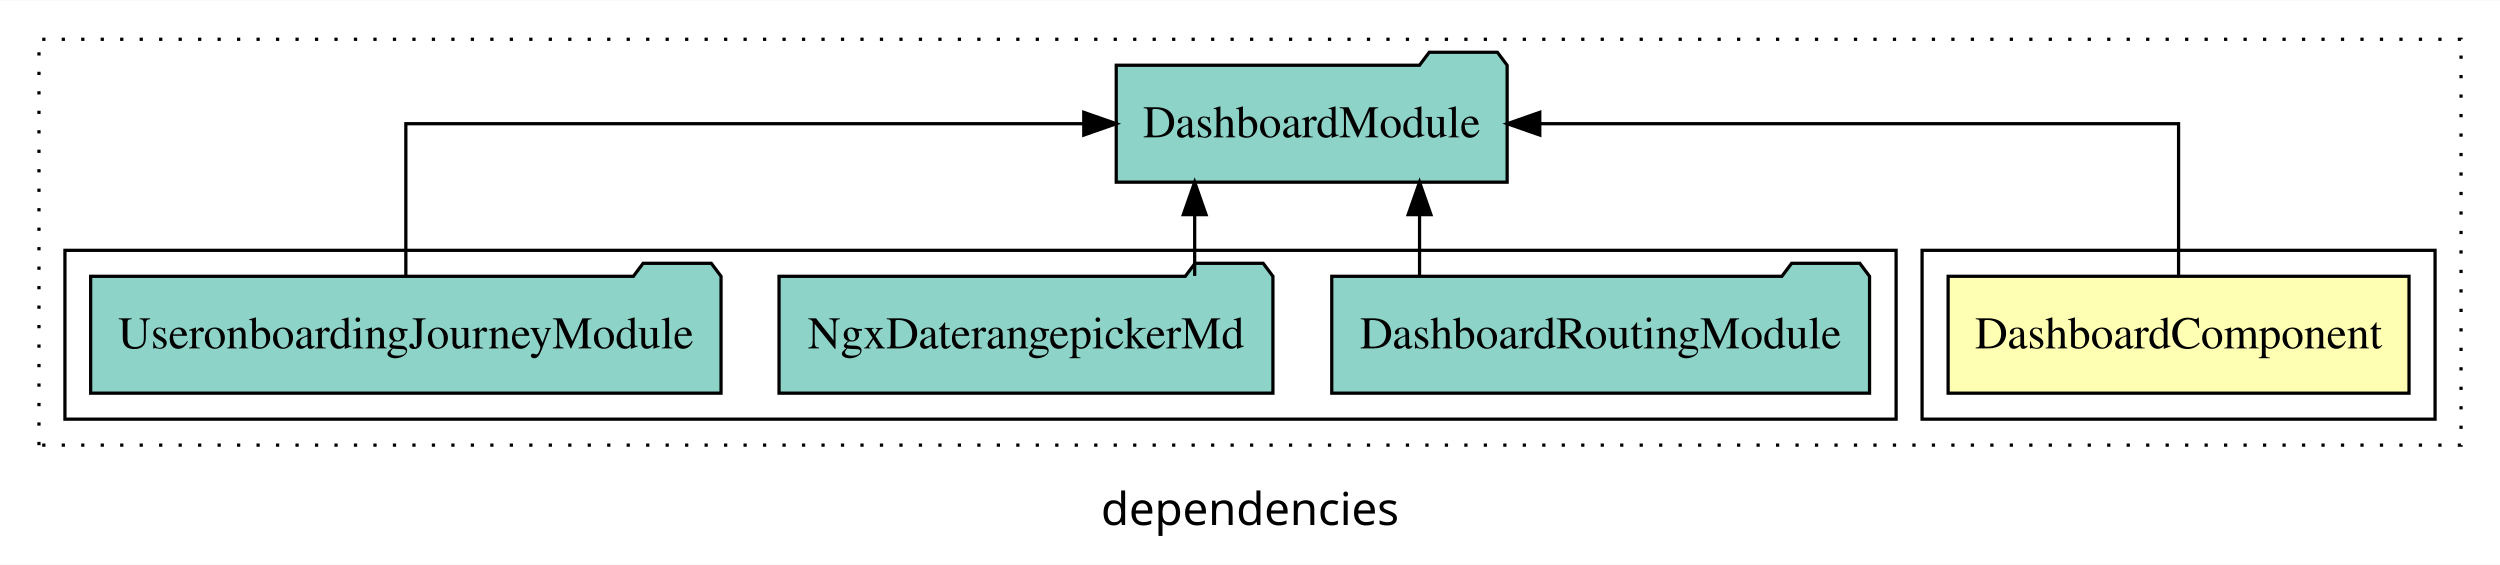
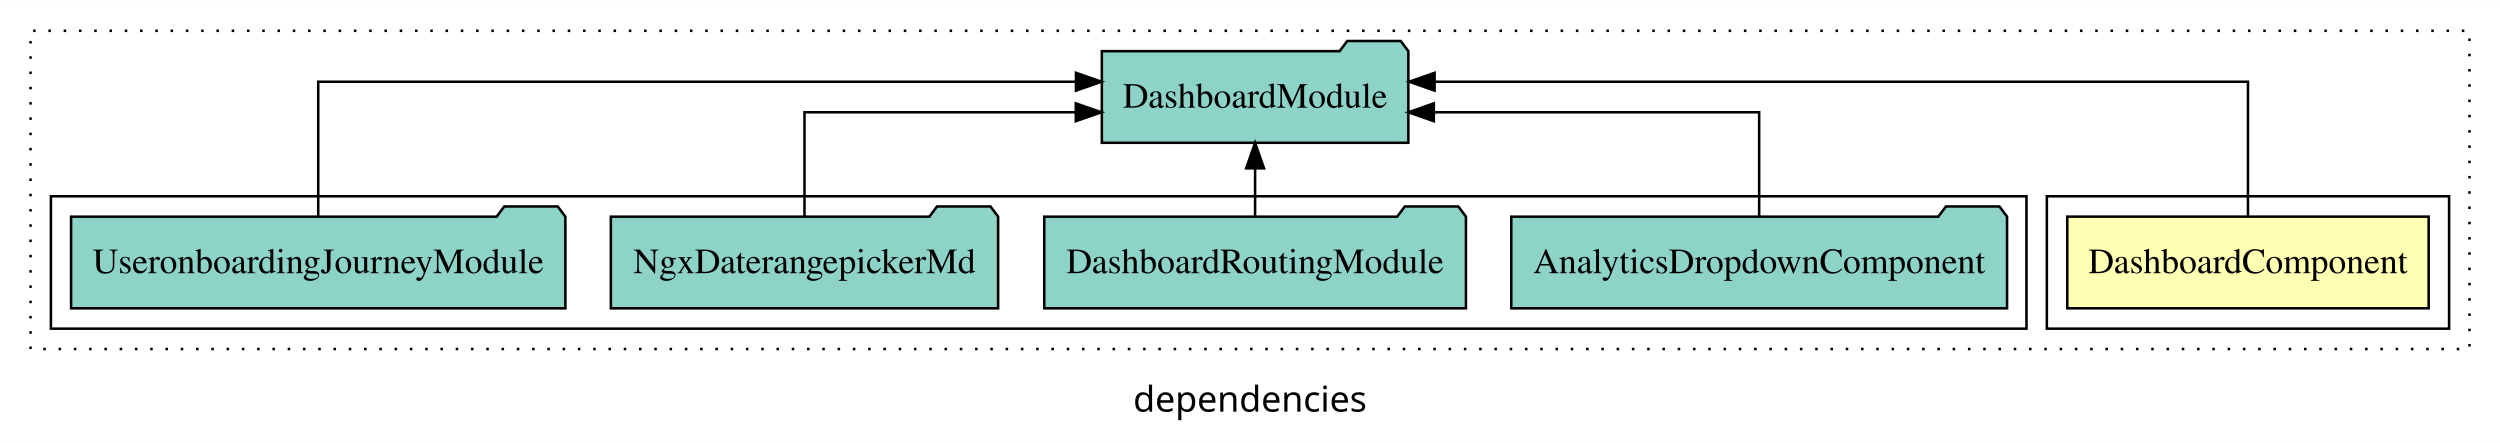
- <svg xmlns="http://www.w3.org/2000/svg" width="770pt" height="174pt" viewBox="0.00 0.00 770.00 173.80">
+ <svg xmlns="http://www.w3.org/2000/svg" width="982pt" height="174pt" viewBox="0.00 0.00 982.00 173.80">
  <g id="graph0" class="graph" transform="scale(1 1) rotate(0) translate(4 169.8)">
-     <polygon fill="white" stroke="transparent" points="-4,4 -4,-169.8 766,-169.8 766,4 -4,4" />
-     <text text-anchor="middle" x="381" y="-8.2" font-family="sans-serif" font-size="14.00">dependencies</text>
+     <polygon fill="white" stroke="transparent" points="-4,4 -4,-169.8 978,-169.8 978,4 -4,4" />
+     <text text-anchor="middle" x="487" y="-8.2" font-family="sans-serif" font-size="14.00">dependencies</text>
    <g id="clust1" class="cluster">
-       <polygon fill="none" stroke="black" stroke-dasharray="1,5" points="8,-32.8 8,-157.8 754,-157.8 754,-32.8 8,-32.8" />
+       <polygon fill="none" stroke="black" stroke-dasharray="1,5" points="8,-32.8 8,-157.8 966,-157.8 966,-32.8 8,-32.8" />
    </g>
    <g id="clust2" class="cluster">
-       <polygon fill="none" stroke="black" points="588,-40.8 588,-92.8 746,-92.8 746,-40.8 588,-40.8" />
+       <polygon fill="none" stroke="black" points="800,-40.8 800,-92.8 958,-92.8 958,-40.8 800,-40.8" />
    </g>
    <g id="clust4" class="cluster">
-       <polygon fill="none" stroke="black" points="16,-40.8 16,-92.8 580,-92.8 580,-40.8 16,-40.8" />
+       <polygon fill="none" stroke="black" points="16,-40.8 16,-92.8 792,-92.8 792,-40.8 16,-40.8" />
    </g>
    <g id="node1" class="node">
-       <polygon fill="#ffffb3" stroke="black" points="737.98,-84.8 596.02,-84.8 596.02,-48.8 737.98,-48.8 737.98,-84.8" />
-       <text text-anchor="middle" x="667" y="-62.6" font-family="Times,serif" font-size="14.00">DashboardComponent</text>
+       <polygon fill="#ffffb3" stroke="black" points="949.98,-84.8 808.02,-84.8 808.02,-48.8 949.98,-48.8 949.98,-84.8" />
+       <text text-anchor="middle" x="879" y="-62.6" font-family="Times,serif" font-size="14.00">DashboardComponent</text>
    </g>
    <g id="node2" class="node">
-       <polygon fill="#8dd3c7" stroke="black" points="460.2,-149.8 457.2,-153.8 436.2,-153.8 433.2,-149.8 339.8,-149.8 339.8,-113.8 460.2,-113.8 460.2,-149.8" />
-       <text text-anchor="middle" x="400" y="-127.6" font-family="Times,serif" font-size="14.00">DashboardModule</text>
+       <polygon fill="#8dd3c7" stroke="black" points="549.2,-149.8 546.2,-153.8 525.2,-153.8 522.2,-149.8 428.8,-149.8 428.8,-113.8 549.2,-113.8 549.2,-149.8" />
+       <text text-anchor="middle" x="489" y="-127.6" font-family="Times,serif" font-size="14.00">DashboardModule</text>
    </g>
    <g id="edge1" class="edge">
-       <path fill="none" stroke="black" d="M667,-84.91C667,-104.14 667,-131.8 667,-131.8 667,-131.8 470.25,-131.8 470.25,-131.8" />
-       <polygon fill="black" stroke="black" points="470.25,-128.3 460.25,-131.8 470.25,-135.3 470.25,-128.3" />
+       <path fill="none" stroke="black" d="M879,-85.08C879,-106.12 879,-137.8 879,-137.8 879,-137.8 559.51,-137.8 559.51,-137.8" />
+       <polygon fill="black" stroke="black" points="559.51,-134.3 549.51,-137.8 559.51,-141.3 559.51,-134.3" />
    </g>
    <g id="node3" class="node">
+       <polygon fill="#8dd3c7" stroke="black" points="784.37,-84.8 781.37,-88.8 760.37,-88.8 757.37,-84.8 589.63,-84.8 589.63,-48.8 784.37,-48.8 784.37,-84.8" />
+       <text text-anchor="middle" x="687" y="-62.6" font-family="Times,serif" font-size="14.00">AnalyticsDropdownComponent</text>
+     </g>
+     <g id="edge2" class="edge">
+       <path fill="none" stroke="black" d="M687,-84.82C687,-102.17 687,-125.8 687,-125.8 687,-125.8 559.21,-125.8 559.21,-125.8" />
+       <polygon fill="black" stroke="black" points="559.21,-122.3 549.21,-125.8 559.21,-129.3 559.21,-122.3" />
+     </g>
+     <g id="node4" class="node">
      <polygon fill="#8dd3c7" stroke="black" points="571.82,-84.8 568.82,-88.8 547.82,-88.8 544.82,-84.8 406.18,-84.8 406.18,-48.8 571.82,-48.8 571.82,-84.8" />
      <text text-anchor="middle" x="489" y="-62.6" font-family="Times,serif" font-size="14.00">DashboardRoutingModule</text>
    </g>
-     <g id="edge2" class="edge">
-       <path fill="none" stroke="black" d="M433.22,-84.91C433.22,-84.91 433.22,-103.79 433.22,-103.79" />
-       <polygon fill="black" stroke="black" points="429.72,-103.79 433.22,-113.79 436.72,-103.79 429.72,-103.79" />
+     <g id="edge3" class="edge">
+       <path fill="none" stroke="black" d="M489,-84.91C489,-84.91 489,-103.79 489,-103.79" />
+       <polygon fill="black" stroke="black" points="485.5,-103.79 489,-113.79 492.5,-103.79 485.5,-103.79" />
    </g>
-     <g id="node4" class="node">
+     <g id="node5" class="node">
      <polygon fill="#8dd3c7" stroke="black" points="388.06,-84.8 385.06,-88.8 364.06,-88.8 361.06,-84.8 235.94,-84.8 235.94,-48.8 388.06,-48.8 388.06,-84.8" />
      <text text-anchor="middle" x="312" y="-62.6" font-family="Times,serif" font-size="14.00">NgxDaterangepickerMd</text>
    </g>
-     <g id="edge3" class="edge">
-       <path fill="none" stroke="black" d="M363.96,-84.91C363.96,-84.91 363.96,-103.79 363.96,-103.79" />
-       <polygon fill="black" stroke="black" points="360.46,-103.79 363.96,-113.79 367.46,-103.79 360.46,-103.79" />
+     <g id="edge4" class="edge">
+       <path fill="none" stroke="black" d="M312,-84.82C312,-102.17 312,-125.8 312,-125.8 312,-125.8 418.58,-125.8 418.58,-125.8" />
+       <polygon fill="black" stroke="black" points="418.58,-129.3 428.58,-125.8 418.58,-122.3 418.58,-129.3" />
    </g>
-     <g id="node5" class="node">
+     <g id="node6" class="node">
      <polygon fill="#8dd3c7" stroke="black" points="218.08,-84.8 215.08,-88.8 194.08,-88.8 191.08,-84.8 23.92,-84.8 23.92,-48.8 218.08,-48.8 218.08,-84.8" />
      <text text-anchor="middle" x="121" y="-62.6" font-family="Times,serif" font-size="14.00">UseronboardingJourneyModule</text>
    </g>
-     <g id="edge4" class="edge">
-       <path fill="none" stroke="black" d="M121,-84.91C121,-104.14 121,-131.8 121,-131.8 121,-131.8 329.8,-131.8 329.8,-131.8" />
-       <polygon fill="black" stroke="black" points="329.8,-135.3 339.8,-131.8 329.8,-128.3 329.8,-135.3" />
+     <g id="edge5" class="edge">
+       <path fill="none" stroke="black" d="M121,-85.08C121,-106.12 121,-137.8 121,-137.8 121,-137.8 418.64,-137.8 418.64,-137.8" />
+       <polygon fill="black" stroke="black" points="418.64,-141.3 428.64,-137.8 418.64,-134.3 418.64,-141.3" />
    </g>
  </g>
</svg>
